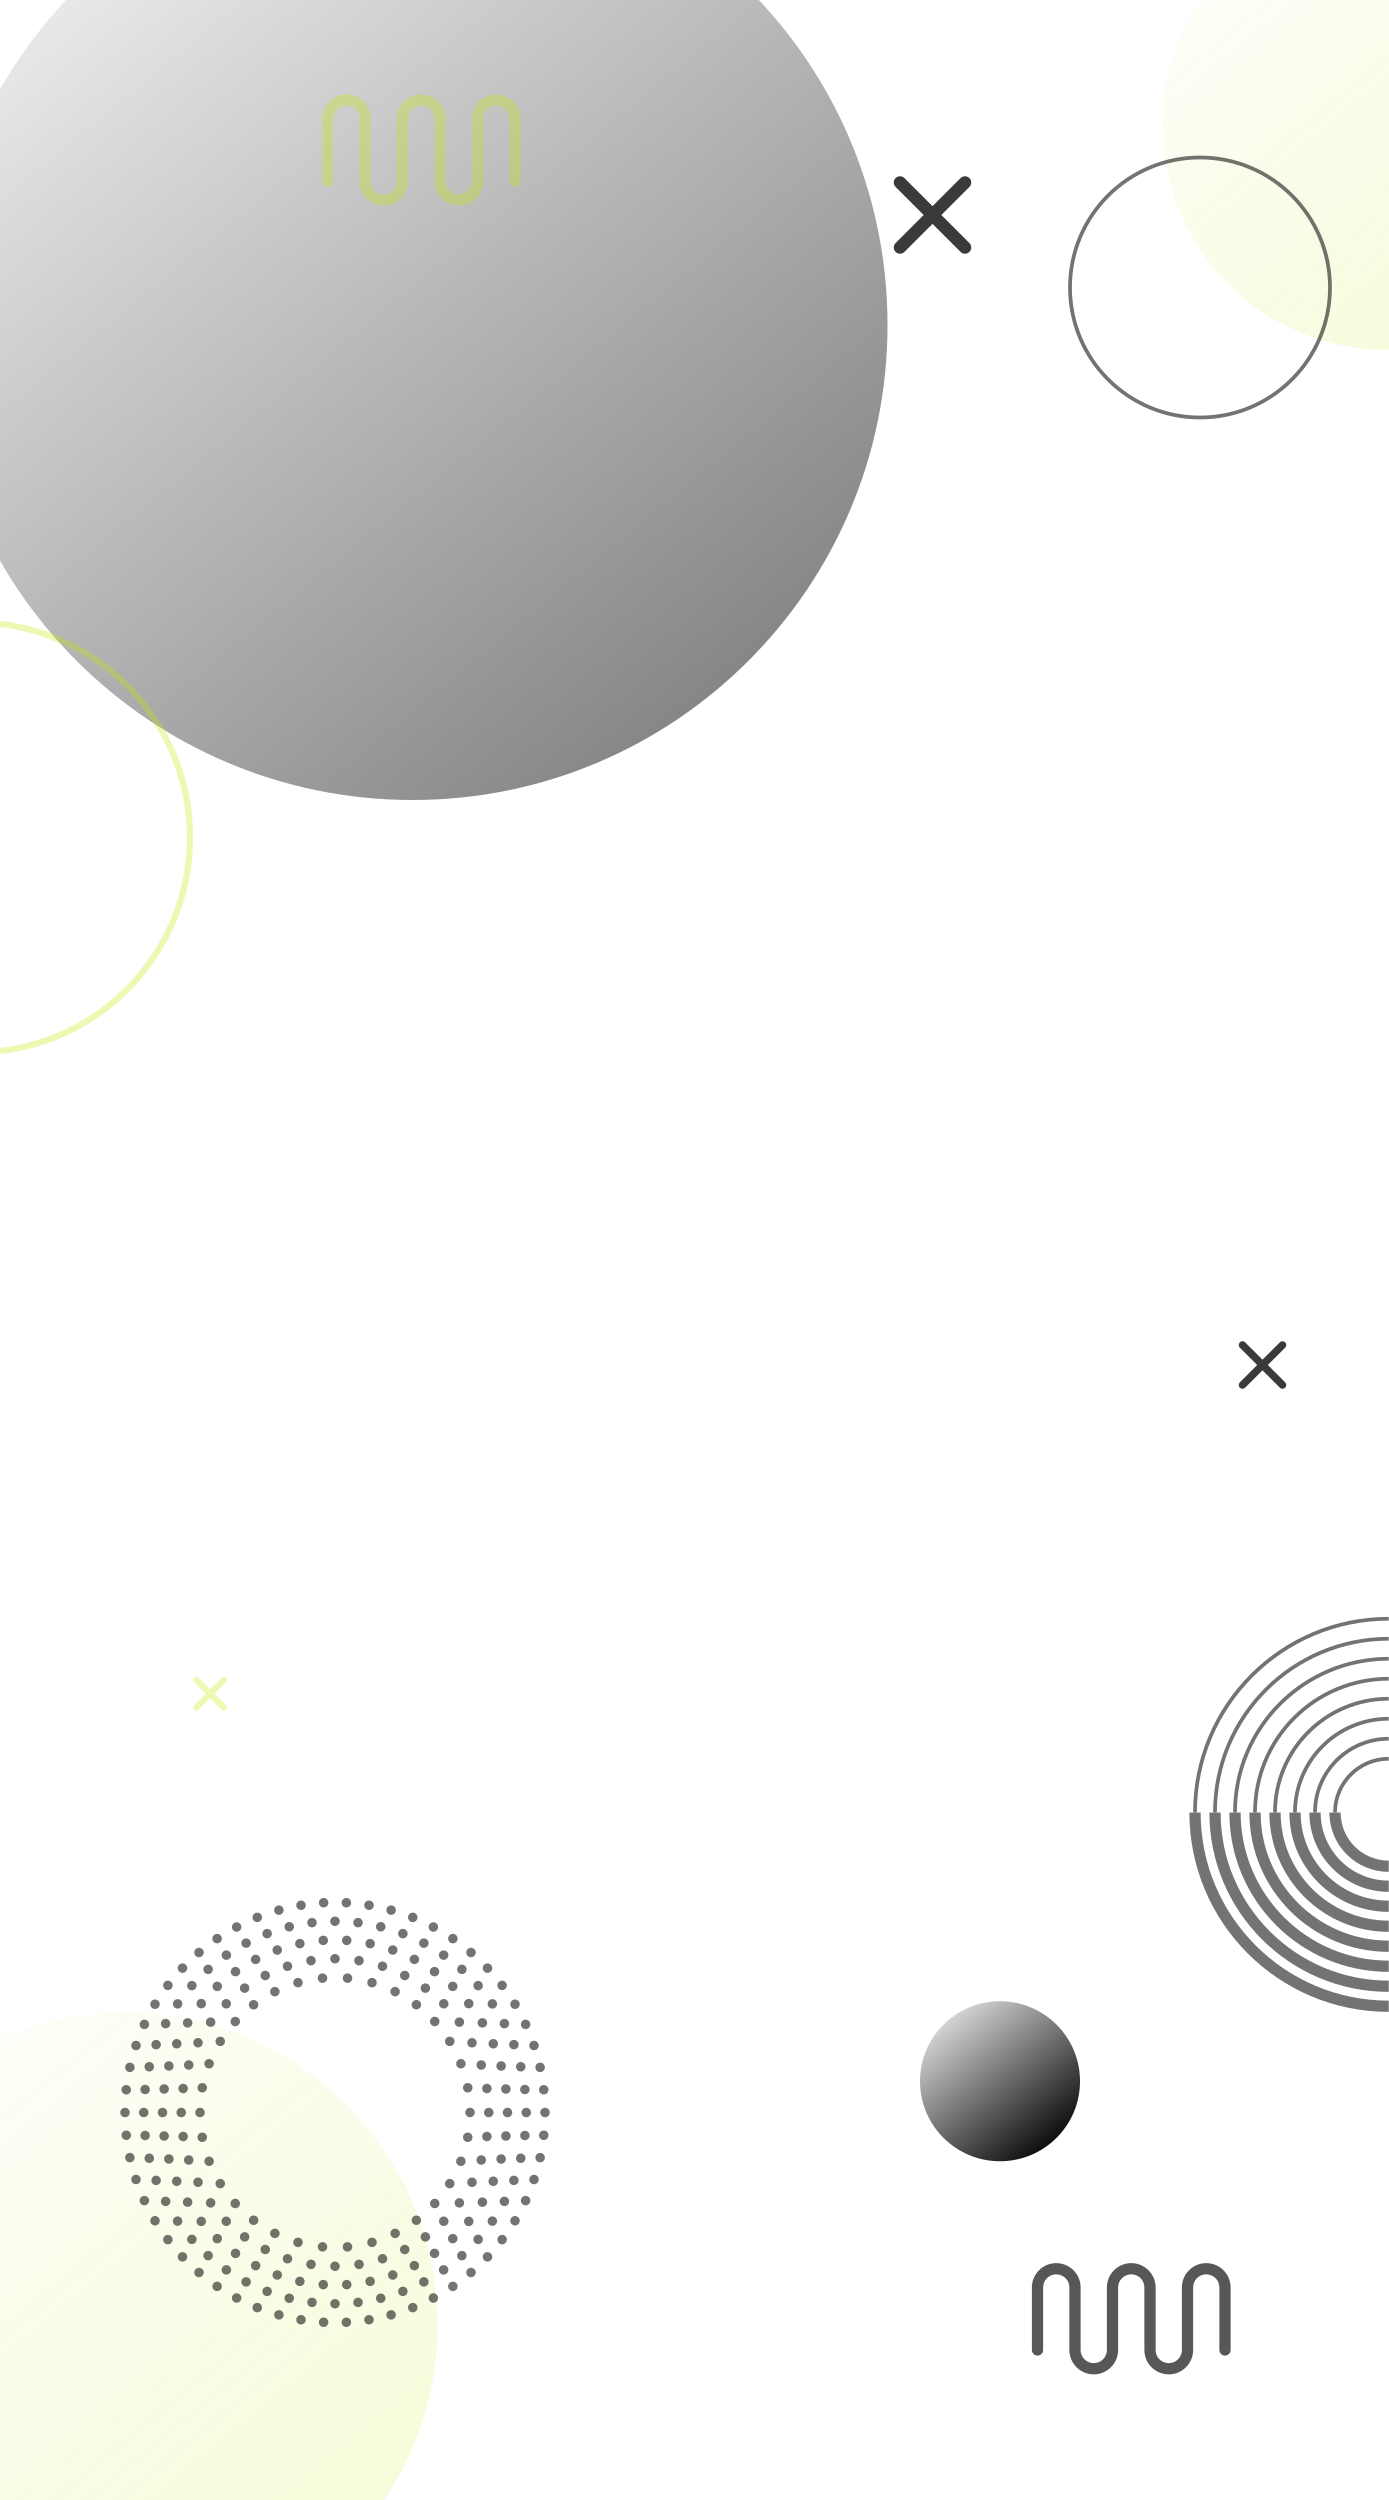
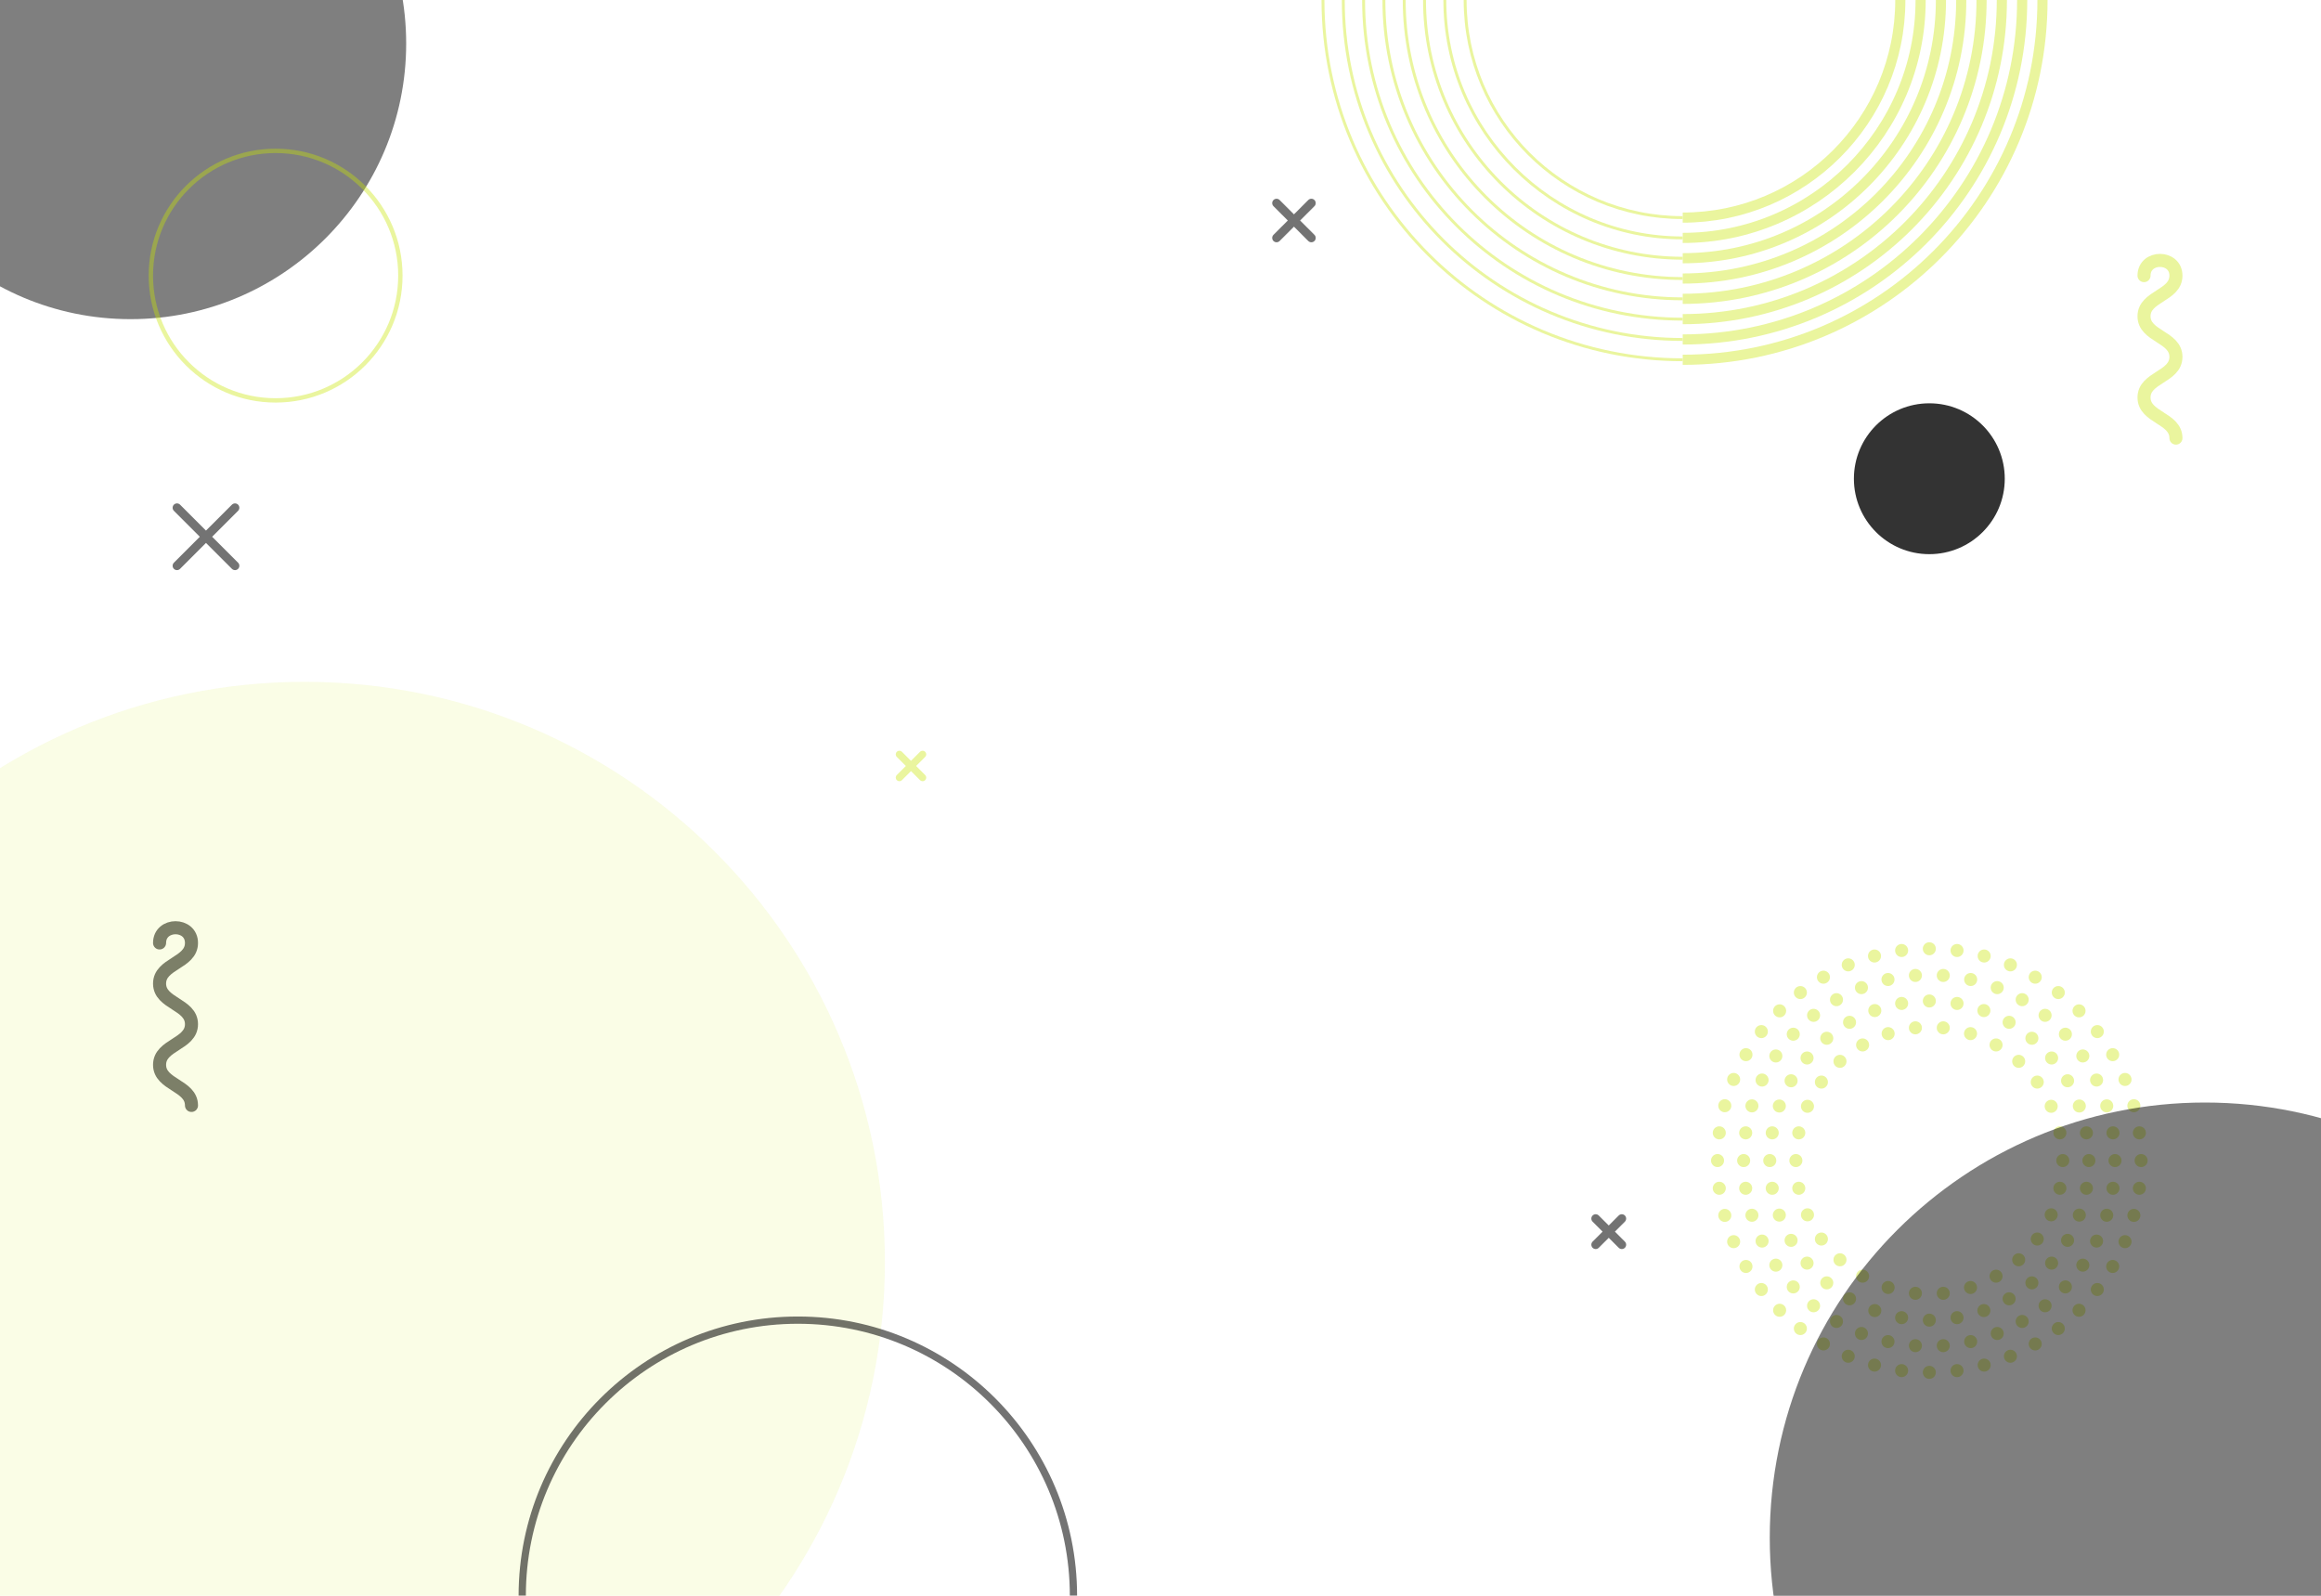
- <svg xmlns="http://www.w3.org/2000/svg" width="1111" height="2000" viewBox="0 0 1111 2000">
-   <defs>
-     <linearGradient id="dark-a" x1="0.15" y1="0.1" x2="0.85" y2="0.95">
-       <stop offset="0" stop-color="#000000" stop-opacity="0.15" />
-       <stop offset="1" stop-color="#000000" stop-opacity="1" />
-     </linearGradient>
-   </defs>
-   <circle cx="330" cy="260" r="380" fill="url(#dark-a)" opacity="0.5" />
-   <circle cx="-20" cy="670" r="172" fill="none" stroke="#C7E600" stroke-width="5" opacity="0.3" />
-   <defs>
-     <linearGradient id="dark-b" x1="0.15" y1="0.1" x2="0.85" y2="0.95">
-       <stop offset="0" stop-color="#C7E600" stop-opacity="0.15" />
-       <stop offset="1" stop-color="#C7E600" stop-opacity="1" />
-     </linearGradient>
-   </defs>
-   <circle cx="1110" cy="100" r="180" fill="url(#dark-b)" opacity="0.16" />
-   <circle cx="960" cy="230" r="104" fill="none" stroke="#000000" stroke-width="3" opacity="0.55" />
-   <path d="M262 145 v-50 a15 15 0 0 1 30 0 v50 a15 15 0 0 0 30 0 v-50 a15 15 0 0 1 30 0 v50 a15 15 0 0 0 30 0 v-50 a15 15 0 0 1 30 0 v50" fill="none" stroke="#C7E600" stroke-width="9" stroke-linecap="round" stroke-linejoin="round" opacity="0.3" />
-   <path d="M720 146 L772 198 M772 146 L720 198" stroke="#000000" stroke-width="10" stroke-linecap="round" opacity="0.77" />
-   <path d="M994 1076 L1026 1108 M1026 1076 L994 1108" stroke="#000000" stroke-width="6" stroke-linecap="round" opacity="0.77" />
-   <path d="M157 1344 L179 1366 M179 1344 L157 1366" stroke="#C7E600" stroke-width="5" stroke-linecap="round" opacity="0.3" />
-   <g fill="none" stroke="#000000" opacity="0.55">
-     <path d="M956 1450 A 155 155 0 0 1 1111 1295" stroke-width="3" />
-     <path d="M956 1450 A 155 155 0 0 0 1111 1605" stroke-width="9" />
-     <path d="M972 1450 A 139 139 0 0 1 1111 1311" stroke-width="3" />
-     <path d="M972 1450 A 139 139 0 0 0 1111 1589" stroke-width="9" />
-     <path d="M988 1450 A 123 123 0 0 1 1111 1327" stroke-width="3" />
-     <path d="M988 1450 A 123 123 0 0 0 1111 1573" stroke-width="9" />
-     <path d="M1004 1450 A 107 107 0 0 1 1111 1343" stroke-width="3" />
-     <path d="M1004 1450 A 107 107 0 0 0 1111 1557" stroke-width="9" />
-     <path d="M1020 1450 A 91 91 0 0 1 1111 1359" stroke-width="3" />
-     <path d="M1020 1450 A 91 91 0 0 0 1111 1541" stroke-width="9" />
-     <path d="M1036 1450 A 75 75 0 0 1 1111 1375" stroke-width="3" />
-     <path d="M1036 1450 A 75 75 0 0 0 1111 1525" stroke-width="9" />
-     <path d="M1052 1450 A 59 59 0 0 1 1111 1391" stroke-width="3" />
-     <path d="M1052 1450 A 59 59 0 0 0 1111 1509" stroke-width="9" />
-     <path d="M1068 1450 A 43 43 0 0 1 1111 1407" stroke-width="3" />
-     <path d="M1068 1450 A 43 43 0 0 0 1111 1493" stroke-width="9" />
+ <svg xmlns="http://www.w3.org/2000/svg" width="1600" height="1100" viewBox="0 0 1600 1100" preserveAspectRatio="xMidYMin slice">
+   <g transform="translate(0 0)">
+     <circle cx="90" cy="30" r="190" fill="#000000" opacity="0.5" />
+     <circle cx="190" cy="190" r="86" fill="none" stroke="#C7E600" stroke-width="3" opacity="0.38" />
+     <g fill="none" stroke="#C7E600" opacity="0.38">
+       <path d="M1010 0 A 150 150 0 0 0 1160 150" stroke-width="2" />
+       <path d="M1160 150 A 150 150 0 0 0 1310 0" stroke-width="7" />
+       <path d="M996 0 A 164 164 0 0 0 1160 164" stroke-width="2" />
+       <path d="M1160 164 A 164 164 0 0 0 1324 0" stroke-width="7" />
+       <path d="M982 0 A 178 178 0 0 0 1160 178" stroke-width="2" />
+       <path d="M1160 178 A 178 178 0 0 0 1338 0" stroke-width="7" />
+       <path d="M968 0 A 192 192 0 0 0 1160 192" stroke-width="2" />
+       <path d="M1160 192 A 192 192 0 0 0 1352 0" stroke-width="7" />
+       <path d="M954 0 A 206 206 0 0 0 1160 206" stroke-width="2" />
+       <path d="M1160 206 A 206 206 0 0 0 1366 0" stroke-width="7" />
+       <path d="M940 0 A 220 220 0 0 0 1160 220" stroke-width="2" />
+       <path d="M1160 220 A 220 220 0 0 0 1380 0" stroke-width="7" />
+       <path d="M926 0 A 234 234 0 0 0 1160 234" stroke-width="2" />
+       <path d="M1160 234 A 234 234 0 0 0 1394 0" stroke-width="7" />
+       <path d="M912 0 A 248 248 0 0 0 1160 248" stroke-width="2" />
+       <path d="M1160 248 A 248 248 0 0 0 1408 0" stroke-width="7" />
+     </g>
+     <circle cx="1330" cy="330" r="52" fill="#000000" opacity="0.8" />
+     <path d="M1478 190 c0 -14 22 -14 22 0 s-22 14 -22 28 s22 14 22 28 s-22 14 -22 28 s22 14 22 28" fill="none" stroke="#C7E600" stroke-width="9" stroke-linecap="round" opacity="0.38" />
+     <path d="M110 650 c0 -14 22 -14 22 0 s-22 14 -22 28 s22 14 22 28 s-22 14 -22 28 s22 14 22 28" fill="none" stroke="#000000" stroke-width="9" stroke-linecap="round" opacity="0.55" />
+     <g opacity="0.55">
+       <path d="M122 350 l40 40 M162 350 l-40 40" stroke="#000000" stroke-width="6" stroke-linecap="round" />
+       <path d="M880 140 l24 24 M904 140 l-24 24" stroke="#000000" stroke-width="6" stroke-linecap="round" />
+       <path d="M1100 840 l18 18 M1118 840 l-18 18" stroke="#000000" stroke-width="6" stroke-linecap="round" />
+     </g>
+     <g opacity="0.38">
+       <path d="M620 520 l16 16 M636 520 l-16 16" stroke="#C7E600" stroke-width="5" stroke-linecap="round" />
+     </g>
+     <circle cx="210" cy="870" r="400" fill="#C7E600" opacity="0.1" />
+     <path d="M360 1100 A 190 190 0 0 1 740 1100" fill="none" stroke="#000000" stroke-width="5" opacity="0.55" />
+     <g fill="#C7E600" opacity="0.38">
+       <circle cx="1422" cy="800" r="4.5" />
+       <circle cx="1420" cy="819.1" r="4.5" />
+       <circle cx="1414" cy="837.4" r="4.5" />
+       <circle cx="1404.4" cy="854.1" r="4.5" />
+       <circle cx="1391.6" cy="868.4" r="4.5" />
+       <circle cx="1376" cy="879.7" r="4.5" />
+       <circle cx="1358.4" cy="887.5" r="4.5" />
+       <circle cx="1339.6" cy="891.5" r="4.5" />
+       <circle cx="1320.4" cy="891.5" r="4.5" />
+       <circle cx="1301.6" cy="887.5" r="4.5" />
+       <circle cx="1284" cy="879.7" r="4.5" />
+       <circle cx="1268.4" cy="868.4" r="4.5" />
+       <circle cx="1255.6" cy="854.1" r="4.5" />
+       <circle cx="1246" cy="837.4" r="4.5" />
+       <circle cx="1240" cy="819.1" r="4.5" />
+       <circle cx="1238" cy="800" r="4.5" />
+       <circle cx="1240" cy="780.9" r="4.5" />
+       <circle cx="1246" cy="762.6" r="4.5" />
+       <circle cx="1255.6" cy="745.9" r="4.5" />
+       <circle cx="1268.4" cy="731.6" r="4.5" />
+       <circle cx="1284" cy="720.3" r="4.5" />
+       <circle cx="1301.6" cy="712.5" r="4.5" />
+       <circle cx="1320.4" cy="708.5" r="4.5" />
+       <circle cx="1339.6" cy="708.5" r="4.5" />
+       <circle cx="1358.4" cy="712.5" r="4.5" />
+       <circle cx="1376" cy="720.3" r="4.5" />
+       <circle cx="1391.6" cy="731.6" r="4.5" />
+       <circle cx="1404.4" cy="745.9" r="4.5" />
+       <circle cx="1414" cy="762.6" r="4.5" />
+       <circle cx="1420" cy="780.9" r="4.5" />
+       <circle cx="1440" cy="800" r="4.5" />
+       <circle cx="1438.3" cy="819.1" r="4.5" />
+       <circle cx="1433.4" cy="837.6" r="4.5" />
+       <circle cx="1425.3" cy="855" r="4.5" />
+       <circle cx="1414.3" cy="870.7" r="4.5" />
+       <circle cx="1400.7" cy="884.3" r="4.5" />
+       <circle cx="1385" cy="895.3" r="4.5" />
+       <circle cx="1367.6" cy="903.4" r="4.5" />
+       <circle cx="1349.1" cy="908.3" r="4.5" />
+       <circle cx="1330" cy="910" r="4.5" />
+       <circle cx="1310.9" cy="908.3" r="4.5" />
+       <circle cx="1292.4" cy="903.4" r="4.5" />
+       <circle cx="1275" cy="895.3" r="4.5" />
+       <circle cx="1259.3" cy="884.3" r="4.5" />
+       <circle cx="1245.7" cy="870.7" r="4.5" />
+       <circle cx="1234.7" cy="855" r="4.5" />
+       <circle cx="1226.6" cy="837.6" r="4.5" />
+       <circle cx="1221.7" cy="819.1" r="4.5" />
+       <circle cx="1220" cy="800" r="4.5" />
+       <circle cx="1221.7" cy="780.9" r="4.5" />
+       <circle cx="1226.6" cy="762.4" r="4.5" />
+       <circle cx="1234.7" cy="745" r="4.5" />
+       <circle cx="1245.7" cy="729.3" r="4.5" />
+       <circle cx="1259.3" cy="715.7" r="4.5" />
+       <circle cx="1275" cy="704.7" r="4.5" />
+       <circle cx="1292.4" cy="696.6" r="4.5" />
+       <circle cx="1310.9" cy="691.7" r="4.5" />
+       <circle cx="1330" cy="690" r="4.5" />
+       <circle cx="1349.1" cy="691.7" r="4.5" />
+       <circle cx="1367.6" cy="696.6" r="4.5" />
+       <circle cx="1385" cy="704.7" r="4.5" />
+       <circle cx="1400.7" cy="715.7" r="4.5" />
+       <circle cx="1414.3" cy="729.3" r="4.5" />
+       <circle cx="1425.3" cy="745" r="4.5" />
+       <circle cx="1433.4" cy="762.4" r="4.5" />
+       <circle cx="1438.3" cy="780.9" r="4.5" />
+       <circle cx="1458" cy="800" r="4.5" />
+       <circle cx="1456.6" cy="819.1" r="4.5" />
+       <circle cx="1452.3" cy="837.7" r="4.5" />
+       <circle cx="1445.3" cy="855.5" r="4.5" />
+       <circle cx="1435.8" cy="872.1" r="4.5" />
+       <circle cx="1423.8" cy="887.1" r="4.5" />
+       <circle cx="1409.8" cy="900.1" r="4.5" />
+       <circle cx="1394" cy="910.9" r="4.5" />
+       <circle cx="1376.8" cy="919.2" r="4.5" />
+       <circle cx="1358.5" cy="924.8" r="4.5" />
+       <circle cx="1339.6" cy="927.6" r="4.5" />
+       <circle cx="1320.4" cy="927.6" r="4.5" />
+       <circle cx="1301.5" cy="924.8" r="4.5" />
+       <circle cx="1283.2" cy="919.2" r="4.5" />
+       <circle cx="1266" cy="910.9" r="4.5" />
+       <circle cx="1250.2" cy="900.1" r="4.5" />
+       <circle cx="1236.2" cy="887.1" r="4.5" />
+       <circle cx="1224.2" cy="872.1" r="4.5" />
+       <circle cx="1214.7" cy="855.5" r="4.5" />
+       <circle cx="1207.7" cy="837.7" r="4.5" />
+       <circle cx="1203.4" cy="819.1" r="4.5" />
+       <circle cx="1202" cy="800" r="4.5" />
+       <circle cx="1203.4" cy="780.9" r="4.5" />
+       <circle cx="1207.7" cy="762.3" r="4.5" />
+       <circle cx="1214.7" cy="744.5" r="4.5" />
+       <circle cx="1224.2" cy="727.9" r="4.5" />
+       <circle cx="1236.2" cy="712.9" r="4.5" />
+       <circle cx="1250.2" cy="699.9" r="4.5" />
+       <circle cx="1266" cy="689.1" r="4.5" />
+       <circle cx="1283.2" cy="680.8" r="4.5" />
+       <circle cx="1301.5" cy="675.2" r="4.5" />
+       <circle cx="1320.4" cy="672.4" r="4.5" />
+       <circle cx="1339.6" cy="672.4" r="4.5" />
+       <circle cx="1358.5" cy="675.2" r="4.5" />
+       <circle cx="1376.8" cy="680.8" r="4.5" />
+       <circle cx="1394" cy="689.1" r="4.5" />
+       <circle cx="1409.8" cy="699.9" r="4.5" />
+       <circle cx="1423.8" cy="712.9" r="4.5" />
+       <circle cx="1435.8" cy="727.9" r="4.5" />
+       <circle cx="1445.3" cy="744.5" r="4.5" />
+       <circle cx="1452.3" cy="762.3" r="4.5" />
+       <circle cx="1456.6" cy="780.9" r="4.5" />
+       <circle cx="1476" cy="800" r="4.5" />
+       <circle cx="1474.8" cy="819.1" r="4.5" />
+       <circle cx="1471" cy="837.8" r="4.5" />
+       <circle cx="1464.9" cy="855.9" r="4.5" />
+       <circle cx="1456.4" cy="873" r="4.5" />
+       <circle cx="1445.8" cy="888.9" r="4.5" />
+       <circle cx="1433.2" cy="903.2" r="4.5" />
+       <circle cx="1418.9" cy="915.8" r="4.5" />
+       <circle cx="1403" cy="926.4" r="4.5" />
+       <circle cx="1385.9" cy="934.9" r="4.5" />
+       <circle cx="1367.8" cy="941" r="4.5" />
+       <circle cx="1349.1" cy="944.8" r="4.5" />
+       <circle cx="1330" cy="946" r="4.5" />
+       <circle cx="1310.9" cy="944.8" r="4.5" />
+       <circle cx="1292.2" cy="941" r="4.5" />
+       <circle cx="1274.1" cy="934.9" r="4.5" />
+       <circle cx="1257" cy="926.4" r="4.5" />
+       <circle cx="1241.1" cy="915.8" r="4.5" />
+       <circle cx="1226.8" cy="903.2" r="4.5" />
+       <circle cx="1214.2" cy="888.9" r="4.5" />
+       <circle cx="1203.6" cy="873" r="4.5" />
+       <circle cx="1195.1" cy="855.9" r="4.5" />
+       <circle cx="1189" cy="837.8" r="4.5" />
+       <circle cx="1185.2" cy="819.1" r="4.5" />
+       <circle cx="1184" cy="800" r="4.5" />
+       <circle cx="1185.2" cy="780.9" r="4.5" />
+       <circle cx="1189" cy="762.2" r="4.5" />
+       <circle cx="1195.1" cy="744.1" r="4.5" />
+       <circle cx="1203.6" cy="727" r="4.5" />
+       <circle cx="1214.2" cy="711.1" r="4.5" />
+       <circle cx="1226.8" cy="696.8" r="4.5" />
+       <circle cx="1241.1" cy="684.2" r="4.5" />
+       <circle cx="1257" cy="673.6" r="4.5" />
+       <circle cx="1274.1" cy="665.1" r="4.5" />
+       <circle cx="1292.2" cy="659" r="4.5" />
+       <circle cx="1310.9" cy="655.2" r="4.5" />
+       <circle cx="1330" cy="654" r="4.5" />
+       <circle cx="1349.1" cy="655.2" r="4.5" />
+       <circle cx="1367.8" cy="659" r="4.5" />
+       <circle cx="1385.9" cy="665.1" r="4.5" />
+       <circle cx="1403" cy="673.6" r="4.5" />
+       <circle cx="1418.9" cy="684.2" r="4.5" />
+       <circle cx="1433.2" cy="696.8" r="4.5" />
+       <circle cx="1445.8" cy="711.1" r="4.5" />
+       <circle cx="1456.4" cy="727" r="4.5" />
+       <circle cx="1464.9" cy="744.1" r="4.5" />
+       <circle cx="1471" cy="762.2" r="4.5" />
+       <circle cx="1474.8" cy="780.9" r="4.5" />
+     </g>
+     <circle cx="1520" cy="1060" r="300" fill="#000000" opacity="0.5" />
  </g>
-   <defs>
-     <linearGradient id="dark-c" x1="0.15" y1="0.1" x2="0.85" y2="0.95">
-       <stop offset="0" stop-color="#C7E600" stop-opacity="0.15" />
-       <stop offset="1" stop-color="#C7E600" stop-opacity="1" />
-     </linearGradient>
-   </defs>
-   <circle cx="100" cy="1860" r="250" fill="url(#dark-c)" opacity="0.16" />
-   <g fill="#000000" opacity="0.55">
-     <circle cx="376" cy="1690" r="3.8" />
-     <circle cx="374.2" cy="1709.8" r="3.8" />
-     <circle cx="368.7" cy="1729" r="3.8" />
-     <circle cx="359.8" cy="1746.9" r="3.8" />
-     <circle cx="347.8" cy="1762.8" r="3.8" />
-     <circle cx="333.1" cy="1776.2" r="3.8" />
-     <circle cx="316.1" cy="1786.7" r="3.8" />
-     <circle cx="297.6" cy="1793.9" r="3.8" />
-     <circle cx="278" cy="1797.5" r="3.8" />
-     <circle cx="258" cy="1797.5" r="3.8" />
-     <circle cx="238.4" cy="1793.9" r="3.8" />
-     <circle cx="219.9" cy="1786.7" r="3.8" />
-     <circle cx="202.9" cy="1776.2" r="3.8" />
-     <circle cx="188.2" cy="1762.8" r="3.8" />
-     <circle cx="176.2" cy="1746.9" r="3.8" />
-     <circle cx="167.3" cy="1729" r="3.8" />
-     <circle cx="161.8" cy="1709.8" r="3.8" />
-     <circle cx="160" cy="1690" r="3.8" />
-     <circle cx="161.8" cy="1670.2" r="3.8" />
-     <circle cx="167.3" cy="1651" r="3.8" />
-     <circle cx="176.2" cy="1633.1" r="3.8" />
-     <circle cx="188.2" cy="1617.2" r="3.8" />
-     <circle cx="202.9" cy="1603.8" r="3.8" />
-     <circle cx="219.9" cy="1593.3" r="3.8" />
-     <circle cx="238.4" cy="1586.1" r="3.8" />
-     <circle cx="258" cy="1582.5" r="3.8" />
-     <circle cx="278" cy="1582.5" r="3.8" />
-     <circle cx="297.6" cy="1586.1" r="3.8" />
-     <circle cx="316.1" cy="1593.3" r="3.8" />
-     <circle cx="333.1" cy="1603.8" r="3.8" />
-     <circle cx="347.8" cy="1617.2" r="3.8" />
-     <circle cx="359.8" cy="1633.1" r="3.8" />
-     <circle cx="368.7" cy="1651" r="3.8" />
-     <circle cx="374.2" cy="1670.2" r="3.8" />
-     <circle cx="391" cy="1690" r="3.8" />
-     <circle cx="389.5" cy="1709.2" r="3.8" />
-     <circle cx="385" cy="1728" r="3.8" />
-     <circle cx="377.6" cy="1745.8" r="3.8" />
-     <circle cx="367.5" cy="1762.3" r="3.8" />
-     <circle cx="355" cy="1777" r="3.8" />
-     <circle cx="340.3" cy="1789.5" r="3.8" />
-     <circle cx="323.8" cy="1799.6" r="3.8" />
-     <circle cx="306" cy="1807" r="3.8" />
-     <circle cx="287.2" cy="1811.5" r="3.8" />
-     <circle cx="268" cy="1813" r="3.8" />
-     <circle cx="248.8" cy="1811.5" r="3.8" />
-     <circle cx="230" cy="1807" r="3.8" />
-     <circle cx="212.2" cy="1799.6" r="3.8" />
-     <circle cx="195.7" cy="1789.5" r="3.8" />
-     <circle cx="181" cy="1777" r="3.8" />
-     <circle cx="168.5" cy="1762.3" r="3.8" />
-     <circle cx="158.4" cy="1745.8" r="3.8" />
-     <circle cx="151" cy="1728" r="3.8" />
-     <circle cx="146.5" cy="1709.2" r="3.8" />
-     <circle cx="145" cy="1690" r="3.8" />
-     <circle cx="146.5" cy="1670.8" r="3.8" />
-     <circle cx="151" cy="1652" r="3.8" />
-     <circle cx="158.4" cy="1634.2" r="3.8" />
-     <circle cx="168.5" cy="1617.7" r="3.8" />
-     <circle cx="181" cy="1603" r="3.8" />
-     <circle cx="195.7" cy="1590.5" r="3.8" />
-     <circle cx="212.2" cy="1580.4" r="3.8" />
-     <circle cx="230" cy="1573" r="3.8" />
-     <circle cx="248.8" cy="1568.5" r="3.8" />
-     <circle cx="268" cy="1567" r="3.8" />
-     <circle cx="287.2" cy="1568.5" r="3.8" />
-     <circle cx="306" cy="1573" r="3.8" />
-     <circle cx="323.8" cy="1580.4" r="3.8" />
-     <circle cx="340.3" cy="1590.5" r="3.8" />
-     <circle cx="355" cy="1603" r="3.8" />
-     <circle cx="367.5" cy="1617.7" r="3.8" />
-     <circle cx="377.6" cy="1634.2" r="3.8" />
-     <circle cx="385" cy="1652" r="3.8" />
-     <circle cx="389.5" cy="1670.8" r="3.8" />
-     <circle cx="406" cy="1690" r="3.8" />
-     <circle cx="404.7" cy="1708.8" r="3.8" />
-     <circle cx="400.9" cy="1727.2" r="3.8" />
-     <circle cx="394.6" cy="1745" r="3.8" />
-     <circle cx="385.9" cy="1761.7" r="3.8" />
-     <circle cx="375" cy="1777.1" r="3.8" />
-     <circle cx="362.2" cy="1790.9" r="3.8" />
-     <circle cx="347.6" cy="1802.7" r="3.8" />
-     <circle cx="331.5" cy="1812.5" r="3.8" />
-     <circle cx="314.2" cy="1820" r="3.8" />
-     <circle cx="296.1" cy="1825.1" r="3.8" />
-     <circle cx="277.4" cy="1827.7" r="3.8" />
-     <circle cx="258.6" cy="1827.7" r="3.8" />
-     <circle cx="239.9" cy="1825.1" r="3.8" />
-     <circle cx="221.8" cy="1820" r="3.8" />
-     <circle cx="204.5" cy="1812.5" r="3.8" />
-     <circle cx="188.4" cy="1802.7" r="3.8" />
-     <circle cx="173.8" cy="1790.9" r="3.8" />
-     <circle cx="161" cy="1777.1" r="3.8" />
-     <circle cx="150.1" cy="1761.7" r="3.8" />
-     <circle cx="141.4" cy="1745" r="3.8" />
-     <circle cx="135.1" cy="1727.2" r="3.8" />
-     <circle cx="131.3" cy="1708.8" r="3.8" />
-     <circle cx="130" cy="1690" r="3.8" />
-     <circle cx="131.3" cy="1671.2" r="3.8" />
-     <circle cx="135.1" cy="1652.8" r="3.8" />
-     <circle cx="141.4" cy="1635" r="3.8" />
-     <circle cx="150.1" cy="1618.3" r="3.8" />
-     <circle cx="161" cy="1602.9" r="3.8" />
-     <circle cx="173.8" cy="1589.1" r="3.8" />
-     <circle cx="188.4" cy="1577.3" r="3.8" />
-     <circle cx="204.5" cy="1567.5" r="3.8" />
-     <circle cx="221.8" cy="1560" r="3.8" />
-     <circle cx="239.9" cy="1554.9" r="3.8" />
-     <circle cx="258.6" cy="1552.3" r="3.8" />
-     <circle cx="277.4" cy="1552.3" r="3.8" />
-     <circle cx="296.1" cy="1554.9" r="3.8" />
-     <circle cx="314.2" cy="1560" r="3.8" />
-     <circle cx="331.5" cy="1567.5" r="3.8" />
-     <circle cx="347.6" cy="1577.3" r="3.8" />
-     <circle cx="362.2" cy="1589.1" r="3.8" />
-     <circle cx="375" cy="1602.9" r="3.8" />
-     <circle cx="385.9" cy="1618.3" r="3.8" />
-     <circle cx="394.6" cy="1635" r="3.8" />
-     <circle cx="400.9" cy="1652.8" r="3.8" />
-     <circle cx="404.7" cy="1671.2" r="3.8" />
-     <circle cx="421" cy="1690" r="3.8" />
-     <circle cx="419.9" cy="1708.4" r="3.8" />
-     <circle cx="416.6" cy="1726.6" r="3.8" />
-     <circle cx="411.1" cy="1744.3" r="3.8" />
-     <circle cx="403.5" cy="1761.1" r="3.8" />
-     <circle cx="393.9" cy="1776.9" r="3.8" />
-     <circle cx="382.5" cy="1791.5" r="3.8" />
-     <circle cx="369.5" cy="1804.5" r="3.8" />
-     <circle cx="354.9" cy="1815.9" r="3.8" />
-     <circle cx="339.1" cy="1825.5" r="3.8" />
-     <circle cx="322.3" cy="1833.1" r="3.8" />
-     <circle cx="304.6" cy="1838.6" r="3.8" />
-     <circle cx="286.4" cy="1841.9" r="3.8" />
-     <circle cx="268" cy="1843" r="3.8" />
-     <circle cx="249.6" cy="1841.9" r="3.8" />
-     <circle cx="231.4" cy="1838.6" r="3.8" />
-     <circle cx="213.7" cy="1833.1" r="3.8" />
-     <circle cx="196.9" cy="1825.5" r="3.8" />
-     <circle cx="181.1" cy="1815.9" r="3.8" />
-     <circle cx="166.5" cy="1804.5" r="3.8" />
-     <circle cx="153.5" cy="1791.5" r="3.8" />
-     <circle cx="142.1" cy="1776.9" r="3.8" />
-     <circle cx="132.5" cy="1761.1" r="3.8" />
-     <circle cx="124.9" cy="1744.3" r="3.8" />
-     <circle cx="119.4" cy="1726.6" r="3.8" />
-     <circle cx="116.1" cy="1708.4" r="3.8" />
-     <circle cx="115" cy="1690" r="3.8" />
-     <circle cx="116.1" cy="1671.6" r="3.8" />
-     <circle cx="119.4" cy="1653.4" r="3.8" />
-     <circle cx="124.9" cy="1635.7" r="3.8" />
-     <circle cx="132.5" cy="1618.9" r="3.8" />
-     <circle cx="142.1" cy="1603.1" r="3.8" />
-     <circle cx="153.5" cy="1588.5" r="3.8" />
-     <circle cx="166.5" cy="1575.5" r="3.8" />
-     <circle cx="181.1" cy="1564.1" r="3.8" />
-     <circle cx="196.9" cy="1554.5" r="3.8" />
-     <circle cx="213.7" cy="1546.9" r="3.8" />
-     <circle cx="231.4" cy="1541.4" r="3.8" />
-     <circle cx="249.6" cy="1538.1" r="3.8" />
-     <circle cx="268" cy="1537" r="3.8" />
-     <circle cx="286.4" cy="1538.1" r="3.8" />
-     <circle cx="304.6" cy="1541.4" r="3.8" />
-     <circle cx="322.3" cy="1546.9" r="3.8" />
-     <circle cx="339.1" cy="1554.5" r="3.8" />
-     <circle cx="354.9" cy="1564.1" r="3.8" />
-     <circle cx="369.5" cy="1575.5" r="3.8" />
-     <circle cx="382.5" cy="1588.5" r="3.8" />
-     <circle cx="393.9" cy="1603.1" r="3.8" />
-     <circle cx="403.5" cy="1618.9" r="3.8" />
-     <circle cx="411.1" cy="1635.7" r="3.8" />
-     <circle cx="416.6" cy="1653.4" r="3.8" />
-     <circle cx="419.9" cy="1671.6" r="3.8" />
-     <circle cx="436" cy="1690" r="3.8" />
-     <circle cx="435" cy="1708.2" r="3.8" />
-     <circle cx="432.1" cy="1726.1" r="3.8" />
-     <circle cx="427.2" cy="1743.6" r="3.8" />
-     <circle cx="420.5" cy="1760.5" r="3.8" />
-     <circle cx="412" cy="1776.6" r="3.8" />
-     <circle cx="401.7" cy="1791.7" r="3.8" />
-     <circle cx="390" cy="1805.5" r="3.8" />
-     <circle cx="376.8" cy="1818" r="3.8" />
-     <circle cx="362.3" cy="1829.1" r="3.8" />
-     <circle cx="346.7" cy="1838.4" r="3.8" />
-     <circle cx="330.2" cy="1846.1" r="3.8" />
-     <circle cx="312.9" cy="1851.9" r="3.8" />
-     <circle cx="295.2" cy="1855.8" r="3.8" />
-     <circle cx="277.1" cy="1857.8" r="3.8" />
-     <circle cx="258.9" cy="1857.8" r="3.8" />
-     <circle cx="240.8" cy="1855.8" r="3.8" />
-     <circle cx="223.1" cy="1851.9" r="3.8" />
-     <circle cx="205.8" cy="1846.1" r="3.8" />
-     <circle cx="189.3" cy="1838.4" r="3.8" />
-     <circle cx="173.7" cy="1829.1" r="3.8" />
-     <circle cx="159.2" cy="1818" r="3.8" />
-     <circle cx="146" cy="1805.5" r="3.8" />
-     <circle cx="134.3" cy="1791.7" r="3.8" />
-     <circle cx="124" cy="1776.6" r="3.8" />
-     <circle cx="115.5" cy="1760.5" r="3.8" />
-     <circle cx="108.8" cy="1743.6" r="3.8" />
-     <circle cx="103.9" cy="1726.1" r="3.8" />
-     <circle cx="101" cy="1708.2" r="3.8" />
-     <circle cx="100" cy="1690" r="3.8" />
-     <circle cx="101" cy="1671.8" r="3.8" />
-     <circle cx="103.9" cy="1653.9" r="3.8" />
-     <circle cx="108.8" cy="1636.4" r="3.8" />
-     <circle cx="115.5" cy="1619.5" r="3.8" />
-     <circle cx="124" cy="1603.4" r="3.8" />
-     <circle cx="134.3" cy="1588.3" r="3.8" />
-     <circle cx="146" cy="1574.5" r="3.8" />
-     <circle cx="159.2" cy="1562" r="3.8" />
-     <circle cx="173.7" cy="1550.9" r="3.8" />
-     <circle cx="189.3" cy="1541.6" r="3.8" />
-     <circle cx="205.8" cy="1533.9" r="3.8" />
-     <circle cx="223.1" cy="1528.1" r="3.8" />
-     <circle cx="240.8" cy="1524.2" r="3.8" />
-     <circle cx="258.9" cy="1522.2" r="3.8" />
-     <circle cx="277.1" cy="1522.2" r="3.8" />
-     <circle cx="295.2" cy="1524.2" r="3.8" />
-     <circle cx="312.9" cy="1528.1" r="3.8" />
-     <circle cx="330.2" cy="1533.9" r="3.8" />
-     <circle cx="346.7" cy="1541.6" r="3.8" />
-     <circle cx="362.3" cy="1550.9" r="3.8" />
-     <circle cx="376.8" cy="1562" r="3.8" />
-     <circle cx="390" cy="1574.5" r="3.8" />
-     <circle cx="401.7" cy="1588.3" r="3.8" />
-     <circle cx="412" cy="1603.4" r="3.8" />
-     <circle cx="420.5" cy="1619.5" r="3.8" />
-     <circle cx="427.2" cy="1636.4" r="3.8" />
-     <circle cx="432.1" cy="1653.9" r="3.8" />
-     <circle cx="435" cy="1671.8" r="3.8" />
-   </g>
-   <defs>
-     <linearGradient id="dark-d" x1="0.15" y1="0.1" x2="0.85" y2="0.95">
-       <stop offset="0" stop-color="#000000" stop-opacity="0.15" />
-       <stop offset="1" stop-color="#000000" stop-opacity="1" />
-     </linearGradient>
-   </defs>
-   <circle cx="800" cy="1665" r="64" fill="url(#dark-d)" opacity="1" />
-   <path d="M830 1880 v-50 a15 15 0 0 1 30 0 v50 a15 15 0 0 0 30 0 v-50 a15 15 0 0 1 30 0 v50 a15 15 0 0 0 30 0 v-50 a15 15 0 0 1 30 0 v50" fill="none" stroke="#000000" stroke-width="9" stroke-linecap="round" stroke-linejoin="round" opacity="0.66" />
</svg>
